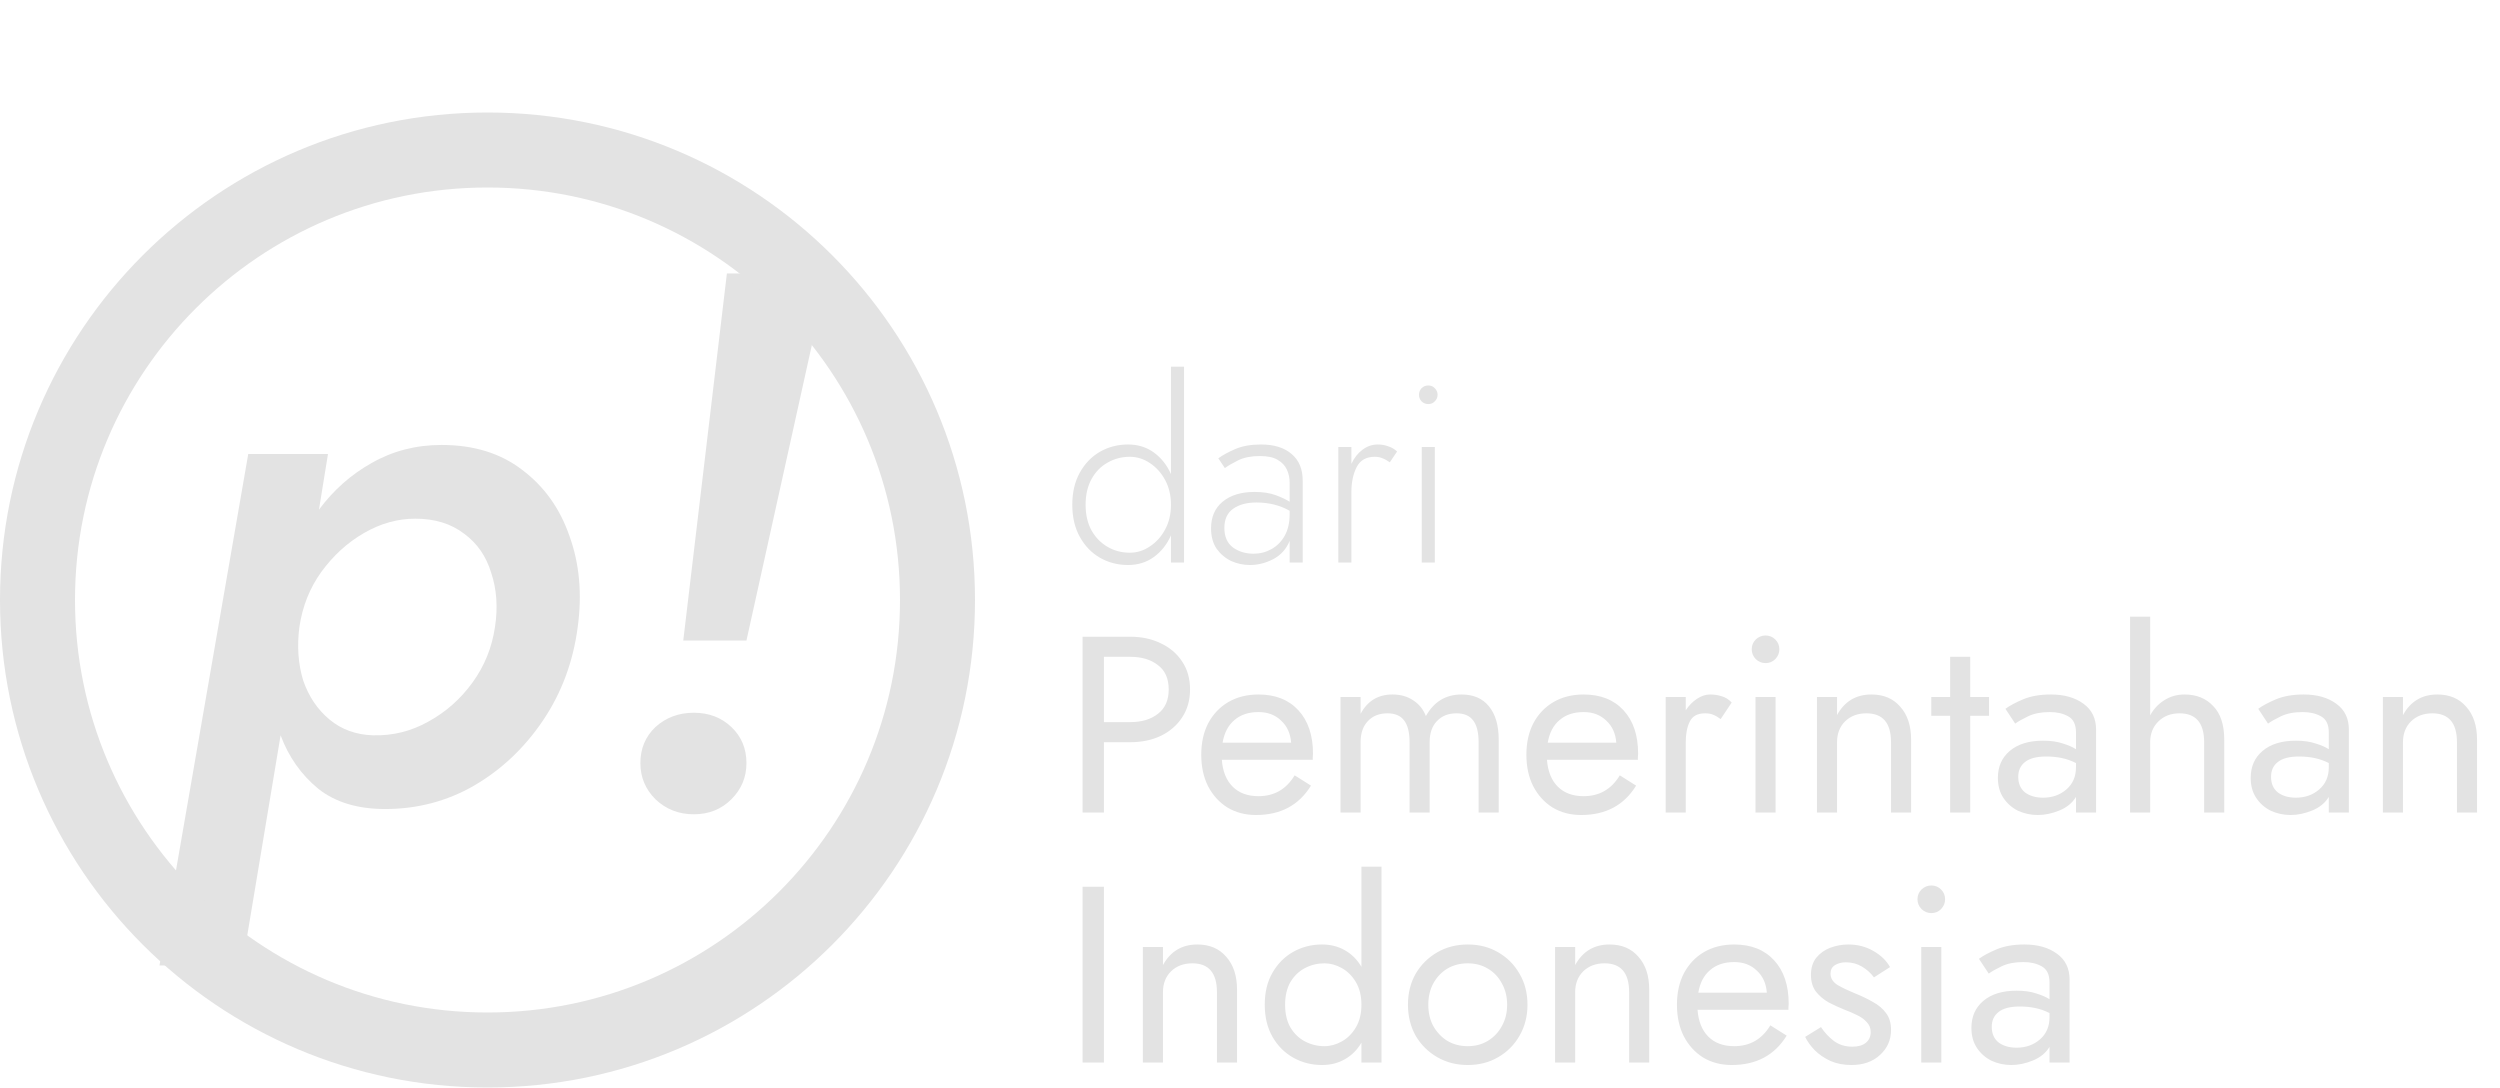
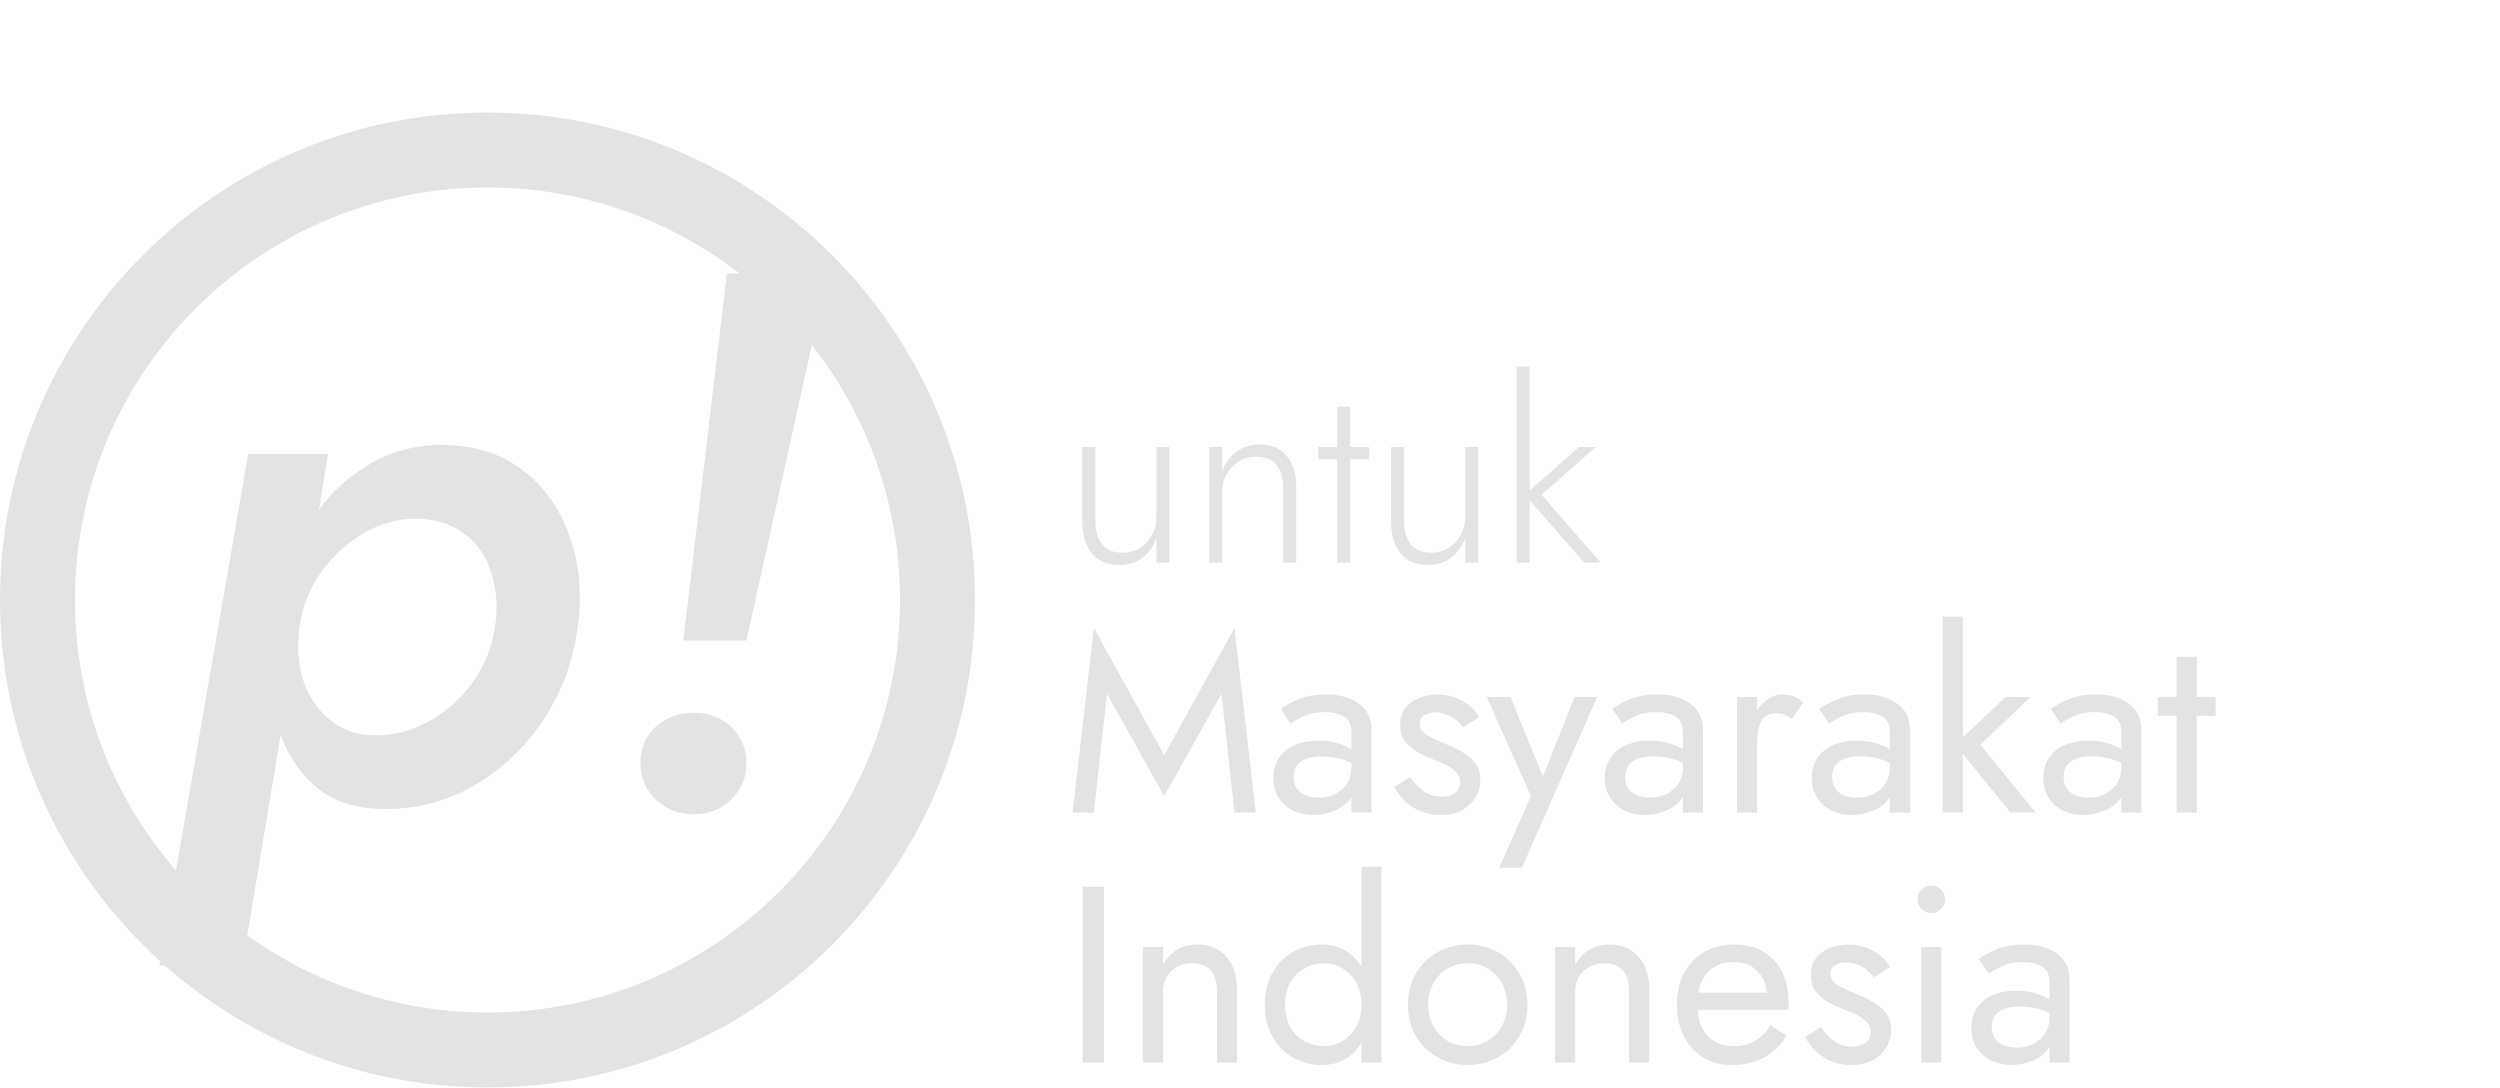
- <svg xmlns="http://www.w3.org/2000/svg" width="200" height="87" viewBox="0 0 200 87" fill="none">
-   <path d="M19.379 77.239H12.759L19.86 36.319H26.239L25.517 40.772C26.68 39.207 28.084 37.963 29.729 37.041C31.414 36.078 33.28 35.596 35.326 35.596C37.893 35.596 40.04 36.258 41.765 37.582C43.53 38.906 44.794 40.671 45.556 42.878C46.358 45.084 46.579 47.511 46.218 50.159C45.857 52.927 44.934 55.415 43.45 57.621C41.965 59.828 40.12 61.573 37.913 62.857C35.747 64.1 33.38 64.722 30.812 64.722C28.606 64.722 26.821 64.18 25.457 63.097C24.093 61.974 23.09 60.55 22.448 58.825L19.379 77.239ZM39.598 50.159C39.839 48.595 39.739 47.15 39.297 45.827C38.896 44.503 38.174 43.459 37.131 42.697C36.088 41.895 34.784 41.494 33.219 41.494C31.815 41.494 30.451 41.875 29.128 42.637C27.804 43.399 26.66 44.442 25.697 45.766C24.775 47.05 24.193 48.514 23.952 50.159C23.752 51.684 23.852 53.108 24.253 54.432C24.694 55.716 25.396 56.759 26.359 57.561C27.322 58.363 28.486 58.785 29.85 58.825C31.414 58.865 32.879 58.504 34.243 57.742C35.647 56.979 36.83 55.936 37.793 54.612C38.756 53.288 39.358 51.804 39.598 50.159ZM58.152 21.876H66.216L59.716 51.242H54.661L58.152 21.876ZM51.231 61.051C51.231 59.888 51.633 58.925 52.435 58.163C53.277 57.401 54.3 57.019 55.504 57.019C56.708 57.019 57.71 57.401 58.513 58.163C59.315 58.925 59.716 59.888 59.716 61.051C59.716 62.175 59.315 63.138 58.513 63.94C57.71 64.742 56.708 65.143 55.504 65.143C54.3 65.143 53.277 64.742 52.435 63.94C51.633 63.138 51.231 62.175 51.231 61.051Z" fill="#E3E3E3" />
+ <svg xmlns="http://www.w3.org/2000/svg" width="200" height="87" fill="none">
+   <path d="M19.379 77.239h-6.62l7.101-40.92h6.379l-.722 4.453c1.163-1.565 2.567-2.808 4.212-3.731 1.685-.963 3.55-1.444 5.596-1.444 2.568 0 4.714.662 6.439 1.986 1.765 1.324 3.029 3.089 3.791 5.296.802 2.207 1.023 4.634.662 7.281-.361 2.768-1.284 5.255-2.768 7.462-1.484 2.207-3.33 3.952-5.536 5.235-2.166 1.244-4.533 1.865-7.101 1.865-2.207 0-3.992-.542-5.356-1.625-1.364-1.123-2.367-2.547-3.009-4.272l-3.069 18.414zm20.22-27.08c.241-1.565.14-3.009-.301-4.333-.401-1.324-1.123-2.367-2.166-3.129-1.043-.802-2.347-1.204-3.912-1.204-1.404 0-2.768.381-4.092 1.143-1.324.762-2.467 1.805-3.43 3.129-.923 1.284-1.504 2.748-1.745 4.393-.201 1.524-.1 2.949.301 4.273.441 1.284 1.143 2.327 2.106 3.129.963.802 2.126 1.224 3.49 1.264 1.565.04 3.029-.321 4.393-1.083 1.404-.762 2.588-1.805 3.55-3.129.963-1.324 1.565-2.808 1.805-4.453zm18.553-28.283h8.064l-6.499 29.366h-5.055l3.49-29.366zm-6.92 39.175c0-1.163.401-2.126 1.204-2.889.843-.762 1.865-1.143 3.069-1.143 1.204 0 2.207.381 3.009 1.143.802.762 1.204 1.725 1.204 2.889 0 1.123-.401 2.086-1.204 2.889-.802.802-1.805 1.204-3.009 1.204-1.204 0-2.227-.401-3.069-1.204-.802-.802-1.204-1.765-1.204-2.889z" fill="#E3E3E3" />
  <circle cx="39" cy="48" r="36" stroke="#E3E3E3" stroke-width="6" />
-   <path d="M85.783 40.38C85.783 39.389 85.984 38.532 86.386 37.809C86.788 37.086 87.323 36.53 87.993 36.142C88.676 35.753 89.426 35.559 90.243 35.559C91.033 35.559 91.722 35.773 92.312 36.202C92.901 36.63 93.356 37.206 93.678 37.929V29.332H94.722V45H93.678V42.831C93.356 43.554 92.901 44.13 92.312 44.558C91.722 44.987 91.033 45.201 90.243 45.201C89.426 45.201 88.676 45.007 87.993 44.618C87.323 44.23 86.788 43.674 86.386 42.951C85.984 42.228 85.783 41.371 85.783 40.38ZM86.848 40.38C86.848 41.183 87.009 41.873 87.33 42.449C87.651 43.011 88.08 43.447 88.616 43.755C89.151 44.063 89.741 44.217 90.383 44.217C90.959 44.217 91.495 44.049 91.99 43.714C92.499 43.38 92.908 42.924 93.216 42.349C93.524 41.773 93.678 41.117 93.678 40.38C93.678 39.643 93.524 38.987 93.216 38.411C92.908 37.836 92.499 37.38 91.99 37.045C91.495 36.711 90.959 36.543 90.383 36.543C89.741 36.543 89.151 36.697 88.616 37.005C88.08 37.3 87.651 37.735 87.33 38.311C87.009 38.887 86.848 39.576 86.848 40.38ZM97.989 37.447L97.466 36.664C97.815 36.409 98.27 36.162 98.832 35.92C99.395 35.679 100.078 35.559 100.881 35.559C101.926 35.559 102.743 35.813 103.332 36.322C103.921 36.818 104.216 37.528 104.216 38.452V45H103.171V43.273C102.903 43.929 102.462 44.417 101.846 44.739C101.243 45.047 100.627 45.201 99.998 45.201C99.475 45.201 98.973 45.094 98.491 44.88C98.022 44.652 97.634 44.324 97.326 43.895C97.031 43.453 96.884 42.911 96.884 42.268C96.884 41.358 97.192 40.648 97.808 40.139C98.437 39.617 99.288 39.355 100.359 39.355C101.029 39.355 101.598 39.443 102.067 39.617C102.535 39.791 102.903 39.965 103.171 40.139V38.592C103.171 38.231 103.098 37.889 102.95 37.568C102.803 37.246 102.555 36.985 102.207 36.784C101.872 36.583 101.404 36.483 100.801 36.483C100.105 36.483 99.522 36.597 99.053 36.825C98.598 37.052 98.243 37.26 97.989 37.447ZM97.949 42.228C97.949 42.924 98.176 43.447 98.632 43.795C99.1 44.13 99.649 44.297 100.279 44.297C100.801 44.297 101.276 44.176 101.705 43.935C102.147 43.694 102.502 43.34 102.77 42.871C103.037 42.402 103.171 41.826 103.171 41.143V40.862C102.77 40.634 102.348 40.467 101.906 40.36C101.464 40.253 101.002 40.199 100.52 40.199C99.743 40.199 99.12 40.367 98.652 40.701C98.183 41.036 97.949 41.545 97.949 42.228ZM108.111 35.76V37.106C108.339 36.624 108.633 36.249 108.995 35.981C109.37 35.7 109.778 35.559 110.22 35.559C110.515 35.559 110.789 35.606 111.044 35.7C111.312 35.78 111.553 35.92 111.767 36.121L111.184 36.985C110.984 36.838 110.789 36.731 110.602 36.664C110.428 36.583 110.22 36.543 109.979 36.543C109.296 36.543 108.814 36.818 108.533 37.367C108.252 37.916 108.111 38.586 108.111 39.376V45H107.067V35.76H108.111ZM113.52 31.582C113.52 31.381 113.587 31.207 113.721 31.059C113.869 30.912 114.049 30.838 114.264 30.838C114.478 30.838 114.652 30.912 114.786 31.059C114.933 31.207 115.007 31.381 115.007 31.582C115.007 31.783 114.933 31.957 114.786 32.104C114.652 32.251 114.478 32.325 114.264 32.325C114.049 32.325 113.869 32.251 113.721 32.104C113.587 31.957 113.52 31.783 113.52 31.582ZM113.741 35.76H114.786V45H113.741V35.76ZM86.607 50.939H90.424C91.334 50.939 92.144 51.113 92.854 51.461C93.577 51.796 94.146 52.278 94.562 52.907C94.99 53.537 95.204 54.287 95.204 55.157C95.204 56.014 94.99 56.764 94.562 57.407C94.146 58.036 93.577 58.525 92.854 58.873C92.144 59.208 91.334 59.376 90.424 59.376H88.314V65H86.607V50.939ZM90.424 52.546H88.314V57.769H90.424C91.334 57.769 92.071 57.548 92.633 57.106C93.209 56.664 93.497 56.014 93.497 55.157C93.497 54.287 93.209 53.637 92.633 53.209C92.071 52.767 91.334 52.546 90.424 52.546ZM100.479 65.201C99.622 65.201 98.859 65 98.189 64.598C97.533 64.183 97.017 63.614 96.642 62.891C96.281 62.168 96.1 61.331 96.1 60.38C96.1 59.416 96.287 58.572 96.662 57.849C97.051 57.126 97.586 56.563 98.269 56.162C98.966 55.76 99.769 55.559 100.68 55.559C102.032 55.559 103.097 55.981 103.874 56.825C104.65 57.668 105.039 58.827 105.039 60.3C105.039 60.393 105.032 60.494 105.019 60.601C105.019 60.695 105.019 60.755 105.019 60.782H97.747C97.814 61.706 98.102 62.422 98.611 62.931C99.12 63.44 99.809 63.694 100.68 63.694C101.939 63.694 102.903 63.139 103.572 62.027L104.878 62.851C103.914 64.418 102.447 65.201 100.479 65.201ZM100.68 56.965C99.89 56.965 99.247 57.179 98.751 57.608C98.256 58.023 97.941 58.626 97.807 59.416H103.291C103.237 58.679 102.97 58.09 102.488 57.648C102.019 57.193 101.416 56.965 100.68 56.965ZM119.896 59.175V65H118.289V59.376C118.289 58.586 118.142 58.003 117.847 57.628C117.566 57.253 117.124 57.066 116.522 57.066C115.865 57.066 115.343 57.273 114.955 57.688C114.566 58.09 114.372 58.652 114.372 59.376V65H112.765V59.376C112.765 58.586 112.618 58.003 112.323 57.628C112.042 57.253 111.6 57.066 110.998 57.066C110.341 57.066 109.819 57.273 109.431 57.688C109.042 58.09 108.848 58.652 108.848 59.376V65H107.241V55.76H108.848V57.106C109.397 56.075 110.248 55.559 111.399 55.559C112.042 55.559 112.591 55.713 113.046 56.021C113.515 56.316 113.857 56.737 114.071 57.286C114.714 56.135 115.664 55.559 116.923 55.559C117.874 55.559 118.604 55.874 119.113 56.503C119.635 57.133 119.896 58.023 119.896 59.175ZM126.49 65.201C125.633 65.201 124.87 65 124.2 64.598C123.544 64.183 123.029 63.614 122.654 62.891C122.292 62.168 122.111 61.331 122.111 60.38C122.111 59.416 122.299 58.572 122.674 57.849C123.062 57.126 123.598 56.563 124.281 56.162C124.977 55.76 125.781 55.559 126.691 55.559C128.044 55.559 129.108 55.981 129.885 56.825C130.662 57.668 131.05 58.827 131.05 60.3C131.05 60.393 131.043 60.494 131.03 60.601C131.03 60.695 131.03 60.755 131.03 60.782H123.758C123.825 61.706 124.113 62.422 124.622 62.931C125.131 63.44 125.821 63.694 126.691 63.694C127.95 63.694 128.914 63.139 129.584 62.027L130.889 62.851C129.925 64.418 128.459 65.201 126.49 65.201ZM126.691 56.965C125.901 56.965 125.258 57.179 124.763 57.608C124.267 58.023 123.953 58.626 123.819 59.416H129.303C129.249 58.679 128.981 58.09 128.499 57.648C128.03 57.193 127.428 56.965 126.691 56.965ZM137.652 57.528C137.438 57.367 137.243 57.253 137.069 57.186C136.895 57.106 136.674 57.066 136.406 57.066C135.804 57.066 135.395 57.286 135.181 57.728C134.967 58.157 134.86 58.706 134.86 59.376V65H133.253V55.76H134.86V56.825C135.114 56.436 135.415 56.128 135.764 55.901C136.112 55.673 136.46 55.559 136.808 55.559C137.143 55.559 137.451 55.606 137.732 55.7C138.027 55.78 138.295 55.947 138.536 56.202L137.652 57.528ZM140.138 51.943C140.138 51.635 140.245 51.374 140.459 51.16C140.687 50.946 140.948 50.839 141.243 50.839C141.551 50.839 141.812 50.946 142.026 51.16C142.241 51.374 142.348 51.635 142.348 51.943C142.348 52.238 142.241 52.499 142.026 52.727C141.812 52.941 141.551 53.048 141.243 53.048C140.948 53.048 140.687 52.941 140.459 52.727C140.245 52.499 140.138 52.238 140.138 51.943ZM140.439 55.76H142.046V65H140.439V55.76ZM151.282 59.376C151.282 57.836 150.626 57.066 149.313 57.066C148.617 57.066 148.048 57.28 147.606 57.708C147.177 58.137 146.963 58.693 146.963 59.376V65H145.356V55.76H146.963V57.206C147.566 56.108 148.483 55.559 149.715 55.559C150.693 55.559 151.463 55.887 152.025 56.543C152.601 57.186 152.889 58.063 152.889 59.175V65H151.282V59.376ZM154.504 55.76H156.01V52.546H157.617V55.76H159.124V57.266H157.617V65H156.01V57.266H154.504V55.76ZM161.217 57.889L160.434 56.704C160.782 56.45 161.258 56.195 161.86 55.941C162.476 55.686 163.213 55.559 164.07 55.559C165.141 55.559 166.012 55.807 166.681 56.302C167.351 56.784 167.686 57.474 167.686 58.371V65H166.079V63.755C165.784 64.237 165.342 64.598 164.753 64.839C164.164 65.08 163.588 65.201 163.025 65.201C162.463 65.201 161.934 65.087 161.438 64.859C160.956 64.618 160.568 64.277 160.273 63.835C159.979 63.393 159.831 62.857 159.831 62.228C159.831 61.331 160.146 60.614 160.776 60.079C161.418 59.53 162.309 59.255 163.447 59.255C164.063 59.255 164.585 59.329 165.014 59.476C165.456 59.61 165.811 59.764 166.079 59.938V58.592C166.079 57.963 165.871 57.534 165.456 57.307C165.054 57.079 164.565 56.965 163.99 56.965C163.293 56.965 162.711 57.079 162.242 57.307C161.773 57.534 161.432 57.728 161.217 57.889ZM161.459 62.148C161.459 62.683 161.639 63.098 162.001 63.393C162.376 63.674 162.858 63.815 163.447 63.815C164.184 63.815 164.806 63.594 165.315 63.152C165.824 62.71 166.079 62.121 166.079 61.384V61.043C165.704 60.855 165.322 60.721 164.934 60.641C164.545 60.561 164.137 60.52 163.708 60.52C162.932 60.52 162.362 60.668 162.001 60.962C161.639 61.244 161.459 61.639 161.459 62.148ZM176.332 59.376C176.332 57.836 175.676 57.066 174.363 57.066C173.667 57.066 173.098 57.286 172.656 57.728C172.228 58.157 172.013 58.706 172.013 59.376V65H170.406V49.332H172.013V57.226C172.294 56.717 172.669 56.316 173.138 56.021C173.62 55.713 174.163 55.559 174.765 55.559C175.716 55.559 176.479 55.867 177.055 56.483C177.644 57.086 177.939 57.983 177.939 59.175V65H176.332V59.376ZM181.442 57.889L180.659 56.704C181.007 56.45 181.482 56.195 182.085 55.941C182.701 55.686 183.437 55.559 184.294 55.559C185.366 55.559 186.236 55.807 186.906 56.302C187.575 56.784 187.91 57.474 187.91 58.371V65H186.303V63.755C186.009 64.237 185.567 64.598 184.977 64.839C184.388 65.08 183.812 65.201 183.25 65.201C182.687 65.201 182.159 65.087 181.663 64.859C181.181 64.618 180.793 64.277 180.498 63.835C180.203 63.393 180.056 62.857 180.056 62.228C180.056 61.331 180.371 60.614 181 60.079C181.643 59.53 182.533 59.255 183.672 59.255C184.288 59.255 184.81 59.329 185.239 59.476C185.68 59.61 186.035 59.764 186.303 59.938V58.592C186.303 57.963 186.096 57.534 185.68 57.307C185.279 57.079 184.79 56.965 184.214 56.965C183.518 56.965 182.935 57.079 182.467 57.307C181.998 57.534 181.656 57.728 181.442 57.889ZM181.683 62.148C181.683 62.683 181.864 63.098 182.225 63.393C182.6 63.674 183.083 63.815 183.672 63.815C184.408 63.815 185.031 63.594 185.54 63.152C186.049 62.71 186.303 62.121 186.303 61.384V61.043C185.928 60.855 185.547 60.721 185.158 60.641C184.77 60.561 184.361 60.52 183.933 60.52C183.156 60.52 182.587 60.668 182.225 60.962C181.864 61.244 181.683 61.639 181.683 62.148ZM196.557 59.376C196.557 57.836 195.9 57.066 194.588 57.066C193.892 57.066 193.323 57.28 192.881 57.708C192.452 58.137 192.238 58.693 192.238 59.376V65H190.631V55.76H192.238V57.206C192.841 56.108 193.758 55.559 194.99 55.559C195.967 55.559 196.737 55.887 197.3 56.543C197.876 57.186 198.164 58.063 198.164 59.175V65H196.557V59.376ZM86.607 70.939H88.314V85H86.607V70.939ZM97.356 79.376C97.356 77.835 96.7 77.066 95.388 77.066C94.691 77.066 94.122 77.28 93.68 77.708C93.251 78.137 93.037 78.693 93.037 79.376V85H91.43V75.76H93.037V77.206C93.64 76.108 94.557 75.559 95.789 75.559C96.767 75.559 97.537 75.887 98.099 76.543C98.675 77.186 98.963 78.063 98.963 79.175V85H97.356V79.376ZM101.18 80.38C101.18 79.376 101.388 78.519 101.803 77.809C102.218 77.086 102.774 76.53 103.47 76.141C104.167 75.753 104.93 75.559 105.76 75.559C106.443 75.559 107.053 75.713 107.588 76.021C108.137 76.329 108.579 76.771 108.914 77.347V69.332H110.521V85H108.914V83.413C108.579 83.989 108.137 84.431 107.588 84.739C107.053 85.047 106.443 85.201 105.76 85.201C104.93 85.201 104.167 85.007 103.47 84.618C102.774 84.23 102.218 83.674 101.803 82.951C101.388 82.228 101.18 81.371 101.18 80.38ZM102.808 80.38C102.808 81.09 102.948 81.692 103.229 82.188C103.524 82.683 103.912 83.058 104.394 83.313C104.877 83.567 105.399 83.694 105.961 83.694C106.43 83.694 106.892 83.567 107.347 83.313C107.803 83.058 108.178 82.683 108.472 82.188C108.767 81.692 108.914 81.09 108.914 80.38C108.914 79.67 108.767 79.068 108.472 78.572C108.178 78.077 107.803 77.702 107.347 77.447C106.892 77.193 106.43 77.066 105.961 77.066C105.399 77.066 104.877 77.193 104.394 77.447C103.912 77.702 103.524 78.077 103.229 78.572C102.948 79.068 102.808 79.67 102.808 80.38ZM112.637 80.38C112.637 79.442 112.844 78.612 113.259 77.889C113.688 77.166 114.264 76.597 114.987 76.182C115.71 75.766 116.52 75.559 117.417 75.559C118.328 75.559 119.138 75.766 119.848 76.182C120.571 76.597 121.14 77.166 121.555 77.889C121.984 78.612 122.198 79.442 122.198 80.38C122.198 81.304 121.984 82.134 121.555 82.871C121.14 83.594 120.571 84.163 119.848 84.578C119.138 84.993 118.328 85.201 117.417 85.201C116.52 85.201 115.71 84.993 114.987 84.578C114.264 84.163 113.688 83.594 113.259 82.871C112.844 82.134 112.637 81.304 112.637 80.38ZM114.264 80.38C114.264 81.023 114.397 81.592 114.665 82.087C114.947 82.583 115.322 82.978 115.79 83.272C116.272 83.554 116.815 83.694 117.417 83.694C118.02 83.694 118.556 83.554 119.024 83.272C119.506 82.978 119.881 82.583 120.149 82.087C120.43 81.592 120.571 81.023 120.571 80.38C120.571 79.737 120.43 79.168 120.149 78.672C119.881 78.164 119.506 77.769 119.024 77.487C118.556 77.206 118.02 77.066 117.417 77.066C116.815 77.066 116.272 77.206 115.79 77.487C115.322 77.769 114.947 78.164 114.665 78.672C114.397 79.168 114.264 79.737 114.264 80.38ZM130.331 79.376C130.331 77.835 129.675 77.066 128.363 77.066C127.666 77.066 127.097 77.28 126.655 77.708C126.227 78.137 126.013 78.693 126.013 79.376V85H124.406V75.76H126.013V77.206C126.615 76.108 127.533 75.559 128.765 75.559C129.742 75.559 130.512 75.887 131.075 76.543C131.65 77.186 131.938 78.063 131.938 79.175V85H130.331V79.376ZM138.535 85.201C137.678 85.201 136.914 85 136.245 84.598C135.589 84.183 135.073 83.614 134.698 82.891C134.337 82.168 134.156 81.331 134.156 80.38C134.156 79.416 134.343 78.572 134.718 77.849C135.107 77.126 135.642 76.563 136.325 76.162C137.022 75.76 137.825 75.559 138.736 75.559C140.088 75.559 141.153 75.981 141.93 76.825C142.706 77.668 143.095 78.826 143.095 80.3C143.095 80.393 143.088 80.494 143.075 80.601C143.075 80.695 143.075 80.755 143.075 80.782H135.803C135.87 81.706 136.158 82.422 136.667 82.931C137.176 83.44 137.865 83.694 138.736 83.694C139.995 83.694 140.959 83.139 141.628 82.027L142.934 82.851C141.97 84.418 140.503 85.201 138.535 85.201ZM138.736 76.965C137.946 76.965 137.303 77.179 136.807 77.608C136.312 78.023 135.997 78.626 135.863 79.416H141.347C141.293 78.679 141.026 78.09 140.544 77.648C140.075 77.193 139.472 76.965 138.736 76.965ZM145.679 82.168C145.96 82.596 146.302 82.965 146.703 83.272C147.118 83.581 147.614 83.734 148.19 83.734C148.645 83.734 149 83.634 149.254 83.433C149.522 83.219 149.656 82.931 149.656 82.569C149.656 82.248 149.549 81.98 149.335 81.766C149.134 81.538 148.873 81.351 148.551 81.204C148.23 81.043 147.888 80.895 147.527 80.762C147.125 80.601 146.717 80.413 146.302 80.199C145.9 79.972 145.558 79.684 145.277 79.335C145.009 78.974 144.875 78.525 144.875 77.99C144.875 77.441 145.016 76.985 145.297 76.624C145.592 76.262 145.967 75.994 146.422 75.82C146.891 75.646 147.373 75.559 147.868 75.559C148.605 75.559 149.274 75.733 149.877 76.081C150.48 76.429 150.922 76.858 151.203 77.367L149.917 78.19C149.663 77.842 149.341 77.554 148.953 77.327C148.578 77.099 148.15 76.985 147.667 76.985C147.333 76.985 147.045 77.059 146.804 77.206C146.563 77.353 146.442 77.581 146.442 77.889C146.442 78.264 146.636 78.572 147.025 78.813C147.426 79.041 147.875 79.255 148.371 79.456C148.906 79.67 149.395 79.904 149.837 80.159C150.279 80.4 150.627 80.695 150.881 81.043C151.149 81.391 151.283 81.84 151.283 82.389C151.283 83.192 150.989 83.862 150.399 84.397C149.824 84.933 149.06 85.201 148.109 85.201C147.493 85.201 146.938 85.094 146.442 84.879C145.947 84.652 145.525 84.364 145.177 84.016C144.842 83.668 144.587 83.313 144.413 82.951L145.679 82.168ZM153.399 71.943C153.399 71.635 153.506 71.374 153.72 71.16C153.948 70.946 154.209 70.838 154.504 70.838C154.812 70.838 155.073 70.946 155.287 71.16C155.501 71.374 155.608 71.635 155.608 71.943C155.608 72.238 155.501 72.499 155.287 72.727C155.073 72.941 154.812 73.048 154.504 73.048C154.209 73.048 153.948 72.941 153.72 72.727C153.506 72.499 153.399 72.238 153.399 71.943ZM153.7 75.76H155.307V85H153.7V75.76ZM159.099 77.889L158.315 76.704C158.664 76.45 159.139 76.195 159.742 75.941C160.358 75.686 161.094 75.559 161.951 75.559C163.023 75.559 163.893 75.807 164.563 76.302C165.232 76.784 165.567 77.474 165.567 78.371V85H163.96V83.755C163.665 84.237 163.223 84.598 162.634 84.839C162.045 85.08 161.469 85.201 160.907 85.201C160.344 85.201 159.815 85.087 159.32 84.859C158.838 84.618 158.449 84.277 158.155 83.835C157.86 83.393 157.713 82.857 157.713 82.228C157.713 81.331 158.028 80.614 158.657 80.079C159.3 79.53 160.19 79.255 161.329 79.255C161.945 79.255 162.467 79.329 162.895 79.476C163.337 79.61 163.692 79.764 163.96 79.938V78.592C163.96 77.963 163.752 77.534 163.337 77.307C162.936 77.079 162.447 76.965 161.871 76.965C161.175 76.965 160.592 77.079 160.123 77.307C159.655 77.534 159.313 77.728 159.099 77.889ZM159.34 82.148C159.34 82.683 159.521 83.098 159.882 83.393C160.257 83.674 160.739 83.815 161.329 83.815C162.065 83.815 162.688 83.594 163.197 83.152C163.706 82.71 163.96 82.121 163.96 81.384V81.043C163.585 80.855 163.203 80.721 162.815 80.641C162.427 80.561 162.018 80.52 161.59 80.52C160.813 80.52 160.244 80.668 159.882 80.963C159.521 81.244 159.34 81.639 159.34 82.148Z" fill="#E3E3E3" />
+   <path d="M87.631 41.625c0 .817.174 1.453.522 1.908.362.455.911.683 1.647.683.522 0 .984-.127 1.386-.382.415-.254.737-.596.964-1.024.241-.428.361-.904.361-1.426v-5.625h1.045V45h-1.045v-1.928c-.254.67-.636 1.192-1.145 1.567-.509.375-1.111.562-1.808.562-.964 0-1.701-.308-2.21-.924-.509-.629-.763-1.473-.763-2.531v-5.986h1.044v5.865zm15.023-2.571c0-.79-.174-1.406-.522-1.848-.348-.442-.897-.663-1.647-.663-.522 0-.991.127-1.406.382-.402.254-.723.596-.964 1.024-.228.415-.341.89-.341 1.426V45h-1.045v-9.24h1.045v1.928c.268-.67.656-1.192 1.165-1.567.509-.375 1.105-.562 1.788-.562.964 0 1.701.308 2.21.924.508.603.763 1.419.763 2.451V45h-1.045v-5.946zm2.81-3.294h1.507v-3.214h1.044v3.214h1.507v.984h-1.507V45h-1.044v-8.256h-1.507v-.984zm6.865 5.865c0 .817.174 1.453.522 1.908.361.455.91.683 1.647.683.522 0 .984-.127 1.386-.382.415-.254.737-.596.964-1.024.241-.428.362-.904.362-1.426v-5.625h1.044V45h-1.044v-1.928c-.255.67-.636 1.192-1.145 1.567-.509.375-1.112.562-1.808.562-.964 0-1.701-.308-2.21-.924-.508-.629-.763-1.473-.763-2.531v-5.986h1.045v5.865zm13.998-5.865h1.346l-4.359 3.817L128.055 45h-1.326l-4.359-4.982V45h-1.045V29.332h1.045v9.903l3.957-3.475zM88.555 55.499L87.511 65h-1.707l1.707-14.764 5.625 10.184 5.624-10.184L100.467 65h-1.707l-1.044-9.501-4.58 8.196-4.58-8.196zm14.695 2.39l-.784-1.185c.348-.254.824-.509 1.427-.763.616-.254 1.352-.382 2.209-.382 1.071 0 1.942.248 2.611.743.67.482 1.005 1.172 1.005 2.069V65h-1.607v-1.245c-.295.482-.737.844-1.326 1.085-.589.241-1.165.362-1.727.362-.563 0-1.092-.114-1.587-.342-.482-.241-.871-.583-1.165-1.024-.295-.442-.442-.978-.442-1.607 0-.897.314-1.614.944-2.149.643-.549 1.533-.824 2.671-.824.616 0 1.139.074 1.567.221.442.134.797.288 1.065.462v-1.346c0-.629-.208-1.058-.623-1.286-.402-.228-.89-.342-1.466-.342-.697 0-1.279.114-1.748.342-.469.228-.81.422-1.024.583zm.241 4.258c0 .536.181.951.542 1.245.375.281.857.422 1.446.422.737 0 1.36-.221 1.869-.663.508-.442.763-1.031.763-1.768v-.342c-.375-.188-.757-.321-1.145-.402-.388-.08-.797-.121-1.225-.121-.777 0-1.346.147-1.708.442-.361.281-.542.676-.542 1.185zm9.329.02c.281.428.623.797 1.025 1.105.415.308.91.462 1.486.462.455 0 .81-.1 1.065-.301.268-.214.401-.502.401-.864 0-.321-.107-.589-.321-.803-.201-.228-.462-.415-.783-.562-.322-.161-.663-.308-1.025-.442-.402-.161-.81-.348-1.225-.562-.402-.228-.743-.515-1.025-.864-.267-.362-.401-.81-.401-1.346 0-.549.14-1.004.422-1.366.294-.362.669-.629 1.124-.803.469-.174.951-.261 1.447-.261.736 0 1.406.174 2.008.522.603.348 1.045.777 1.326 1.286l-1.285.824c-.255-.348-.576-.636-.965-.864-.375-.228-.803-.342-1.285-.342-.335 0-.623.074-.864.221-.241.147-.361.375-.361.683 0 .375.194.683.582.924.402.228.85.442 1.346.643.536.214 1.024.449 1.466.703.442.241.79.536 1.045.884.268.348.402.797.402 1.346 0 .803-.295 1.473-.884 2.009-.576.536-1.339.803-2.29.803-.616 0-1.172-.107-1.667-.321-.496-.228-.918-.516-1.266-.864-.335-.348-.589-.703-.763-1.065l1.265-.783zm14.954-6.408l-6.026 13.659h-1.808l2.531-5.725-3.535-7.934h1.908l2.591 6.368 2.531-6.368h1.808zm1.997 2.129l-.783-1.185c.348-.254.823-.509 1.426-.763.616-.254 1.353-.382 2.21-.382 1.071 0 1.941.248 2.611.743.67.482 1.004 1.172 1.004 2.069V65h-1.607v-1.245c-.294.482-.736.844-1.325 1.085-.59.241-1.165.362-1.728.362-.562 0-1.091-.114-1.587-.342-.482-.241-.87-.583-1.165-1.024-.295-.442-.442-.978-.442-1.607 0-.897.315-1.614.944-2.149.643-.549 1.534-.824 2.672-.824.616 0 1.138.074 1.567.221.442.134.797.288 1.064.462v-1.346c0-.629-.207-1.058-.622-1.286-.402-.228-.891-.342-1.467-.342-.696 0-1.279.114-1.747.342-.469.228-.811.422-1.025.583zm.241 4.258c0 .536.181.951.543 1.245.375.281.857.422 1.446.422.736 0 1.359-.221 1.868-.663.509-.442.763-1.031.763-1.768v-.342c-.375-.188-.756-.321-1.145-.402-.388-.08-.796-.121-1.225-.121-.777 0-1.346.147-1.707.442-.362.281-.543.676-.543 1.185zm13.347-4.62c-.214-.161-.408-.275-.582-.342-.174-.08-.395-.12-.663-.12-.603 0-1.011.221-1.226.663-.214.428-.321.978-.321 1.647V65h-1.607v-9.24h1.607v1.065c.254-.388.556-.696.904-.924.348-.228.696-.342 1.045-.342.334 0 .642.047.924.141.294.08.562.248.803.502l-.884 1.326zm2.969.362l-.784-1.185c.348-.254.824-.509 1.426-.763.616-.254 1.353-.382 2.21-.382 1.071 0 1.942.248 2.611.743.67.482 1.005 1.172 1.005 2.069V65h-1.607v-1.245c-.295.482-.737.844-1.326 1.085-.589.241-1.165.362-1.728.362-.562 0-1.091-.114-1.587-.342-.482-.241-.87-.583-1.165-1.024-.294-.442-.441-.978-.441-1.607 0-.897.314-1.614.944-2.149.642-.549 1.533-.824 2.671-.824.616 0 1.139.074 1.567.221.442.134.797.288 1.065.462v-1.346c0-.629-.208-1.058-.623-1.286-.402-.228-.891-.342-1.466-.342-.697 0-1.279.114-1.748.342-.469.228-.81.422-1.024.583zm.241 4.258c0 .536.18.951.542 1.245.375.281.857.422 1.446.422.737 0 1.359-.221 1.868-.663.509-.442.764-1.031.764-1.768v-.342c-.375-.188-.757-.321-1.145-.402-.389-.08-.797-.121-1.226-.121-.776 0-1.345.147-1.707.442-.362.281-.542.676-.542 1.185zm13.869-6.388h2.008l-4.017 3.817L162.849 65h-2.008l-3.817-4.68V65h-1.607V49.332h1.607v9.662l3.415-3.234zm4.408 2.129l-.784-1.185c.348-.254.824-.509 1.426-.763.616-.254 1.353-.382 2.21-.382 1.071 0 1.942.248 2.611.743.67.482 1.005 1.172 1.005 2.069V65h-1.607v-1.245c-.295.482-.737.844-1.326 1.085-.589.241-1.165.362-1.728.362-.562 0-1.091-.114-1.587-.342-.482-.241-.87-.583-1.165-1.024-.294-.442-.442-.978-.442-1.607 0-.897.315-1.614.945-2.149.642-.549 1.533-.824 2.671-.824.616 0 1.138.074 1.567.221.442.134.797.288 1.065.462v-1.346c0-.629-.208-1.058-.623-1.286-.402-.228-.891-.342-1.466-.342-.697 0-1.279.114-1.748.342-.469.228-.81.422-1.024.583zm.241 4.258c0 .536.18.951.542 1.245.375.281.857.422 1.446.422.737 0 1.359-.221 1.868-.663.509-.442.764-1.031.764-1.768v-.342c-.375-.188-.757-.321-1.145-.402-.389-.08-.797-.121-1.226-.121-.776 0-1.346.147-1.707.442-.362.281-.542.676-.542 1.185zm7.541-6.388h1.507v-3.214h1.607v3.214h1.506v1.507h-1.506V65h-1.607v-7.734h-1.507v-1.507zM86.607 70.939h1.707V85H86.607V70.939zm10.749 8.437c0-1.54-.656-2.31-1.968-2.31-.696 0-1.266.214-1.707.643-.429.428-.643.984-.643 1.667V85h-1.607v-9.24h1.607v1.446c.603-1.098 1.52-1.647 2.752-1.647.978 0 1.748.328 2.31.984.576.643.864 1.52.864 2.631V85h-1.607v-5.624zm3.824 1.004c0-1.004.208-1.861.623-2.571.415-.723.971-1.279 1.667-1.667.697-.388 1.46-.583 2.29-.583.683 0 1.293.154 1.828.462.549.308.991.75 1.326 1.326v-8.015h1.607V85h-1.607v-1.587c-.335.576-.777 1.018-1.326 1.326-.535.308-1.145.462-1.828.462-.83 0-1.593-.194-2.29-.583-.696-.388-1.252-.944-1.667-1.667-.415-.723-.623-1.58-.623-2.571zm1.628 0c0 .71.14 1.312.421 1.808.295.495.683.87 1.165 1.125.483.254 1.005.382 1.567.382.469 0 .931-.127 1.386-.382.456-.255.831-.629 1.125-1.125.295-.495.442-1.098.442-1.808 0-.71-.147-1.312-.442-1.808-.294-.495-.669-.871-1.125-1.125-.455-.255-.917-.382-1.386-.382-.562 0-1.084.127-1.567.382-.482.254-.87.629-1.165 1.125-.281.495-.421 1.098-.421 1.808zm9.829 0c0-.937.207-1.768.622-2.491.429-.723 1.005-1.292 1.728-1.707.723-.415 1.533-.623 2.43-.623.911 0 1.721.207 2.431.623.723.415 1.292.984 1.707 1.707.429.723.643 1.553.643 2.491 0 .924-.214 1.754-.643 2.491-.415.723-.984 1.292-1.707 1.708-.71.415-1.52.623-2.431.623-.897 0-1.707-.208-2.43-.623-.723-.415-1.299-.984-1.728-1.708-.415-.737-.622-1.567-.622-2.491zm1.627 0c0 .643.133 1.212.401 1.707.282.495.657.891 1.125 1.185.482.281 1.025.422 1.627.422.603 0 1.139-.141 1.607-.422.482-.295.857-.69 1.125-1.185.281-.495.422-1.065.422-1.707s-.141-1.212-.422-1.707c-.268-.509-.643-.904-1.125-1.185-.468-.281-1.004-.422-1.607-.422-.602 0-1.145.141-1.627.422-.468.281-.843.676-1.125 1.185-.268.495-.401 1.065-.401 1.707zm16.067-1.004c0-1.54-.656-2.31-1.968-2.31-.697 0-1.266.214-1.708.643-.428.428-.642.984-.642 1.667V85h-1.607v-9.24h1.607v1.446c.602-1.098 1.52-1.647 2.752-1.647.977 0 1.747.328 2.31.984.575.643.863 1.52.863 2.631V85h-1.607v-5.624zm8.204 5.825c-.857 0-1.621-.201-2.29-.603-.656-.415-1.172-.984-1.547-1.708-.361-.723-.542-1.56-.542-2.511 0-.964.187-1.808.562-2.531.389-.723.924-1.286 1.607-1.687.697-.402 1.5-.603 2.411-.603 1.352 0 2.417.422 3.194 1.266.776.844 1.165 2.002 1.165 3.475 0 .094-.007.194-.02.301v.181h-7.272c.067.924.355 1.64.864 2.149.509.509 1.198.763 2.069.763 1.259 0 2.223-.556 2.892-1.667l1.306.824c-.964 1.567-2.431 2.35-4.399 2.35zm.201-8.236c-.79 0-1.433.214-1.929.643-.495.415-.81 1.018-.944 1.808h5.484c-.054-.737-.321-1.326-.803-1.768-.469-.455-1.072-.683-1.808-.683zm6.943 5.203c.281.428.623.797 1.024 1.105.415.308.911.462 1.487.462.455 0 .81-.1 1.064-.301.268-.214.402-.502.402-.864 0-.321-.107-.589-.321-.803-.201-.228-.462-.415-.784-.562-.321-.161-.663-.308-1.024-.442-.402-.161-.81-.348-1.225-.562-.402-.228-.744-.515-1.025-.864-.268-.362-.402-.81-.402-1.346 0-.549.141-1.004.422-1.366.295-.362.67-.629 1.125-.803.469-.174.951-.261 1.446-.261.737 0 1.406.174 2.009.522.603.348 1.045.777 1.326 1.286l-1.286.824c-.254-.348-.576-.636-.964-.864-.375-.228-.803-.342-1.286-.342-.334 0-.622.074-.863.221-.241.147-.362.375-.362.683 0 .375.194.683.583.924.401.228.85.442 1.346.643.535.214 1.024.449 1.466.703.442.241.79.536 1.044.884.268.348.402.797.402 1.346 0 .803-.294 1.473-.884 2.009-.575.536-1.339.803-2.29.803-.616 0-1.171-.107-1.667-.321-.495-.228-.917-.516-1.265-.864-.335-.348-.59-.703-.764-1.065l1.266-.783zm7.72-10.224c0-.308.107-.569.321-.783.228-.214.489-.321.784-.321.308 0 .569.107.783.321.214.214.321.475.321.783 0 .295-.107.556-.321.783-.214.214-.475.321-.783.321-.295 0-.556-.107-.784-.321-.214-.228-.321-.489-.321-.783zm.301 3.817h1.607V85H153.7v-9.24zm5.399 2.129l-.784-1.185c.349-.254.824-.509 1.427-.763.616-.254 1.352-.382 2.209-.382 1.072 0 1.942.248 2.612.743.669.482 1.004 1.172 1.004 2.069V85h-1.607v-1.245c-.295.482-.737.844-1.326 1.085-.589.241-1.165.362-1.727.362-.563 0-1.092-.114-1.587-.342-.482-.241-.871-.583-1.165-1.024-.295-.442-.442-.978-.442-1.607 0-.897.315-1.614.944-2.149.643-.549 1.533-.824 2.672-.824.616 0 1.138.074 1.566.221.442.134.797.288 1.065.462v-1.346c0-.629-.208-1.058-.623-1.286-.401-.228-.89-.342-1.466-.342-.696 0-1.279.114-1.748.342-.468.228-.81.422-1.024.583zm.241 4.258c0 .536.181.951.542 1.245.375.281.857.422 1.447.422.736 0 1.359-.221 1.868-.663.509-.442.763-1.031.763-1.768v-.342c-.375-.188-.757-.321-1.145-.402-.388-.08-.797-.121-1.225-.121-.777 0-1.346.147-1.708.442-.361.281-.542.676-.542 1.185z" fill="#E3E3E3" />
</svg>
